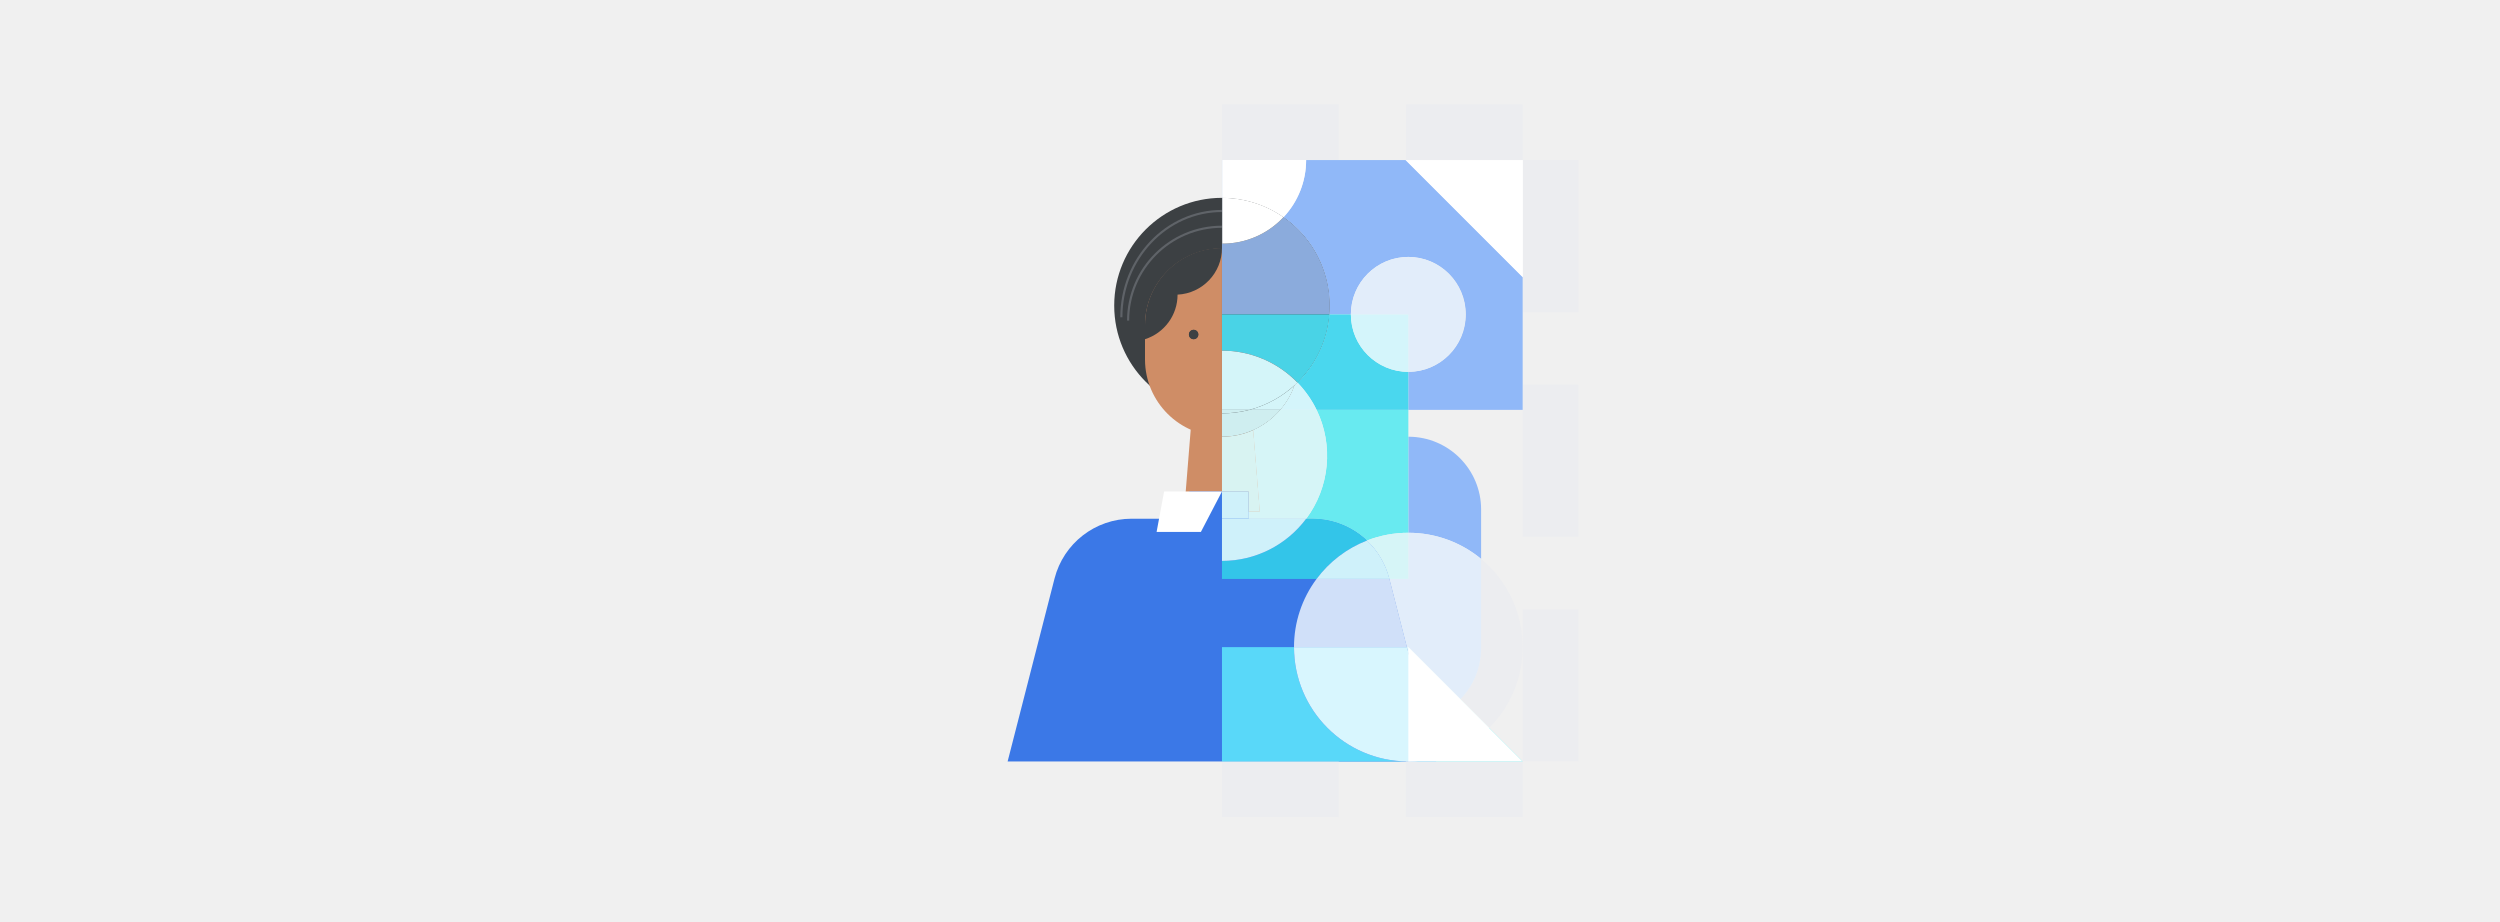
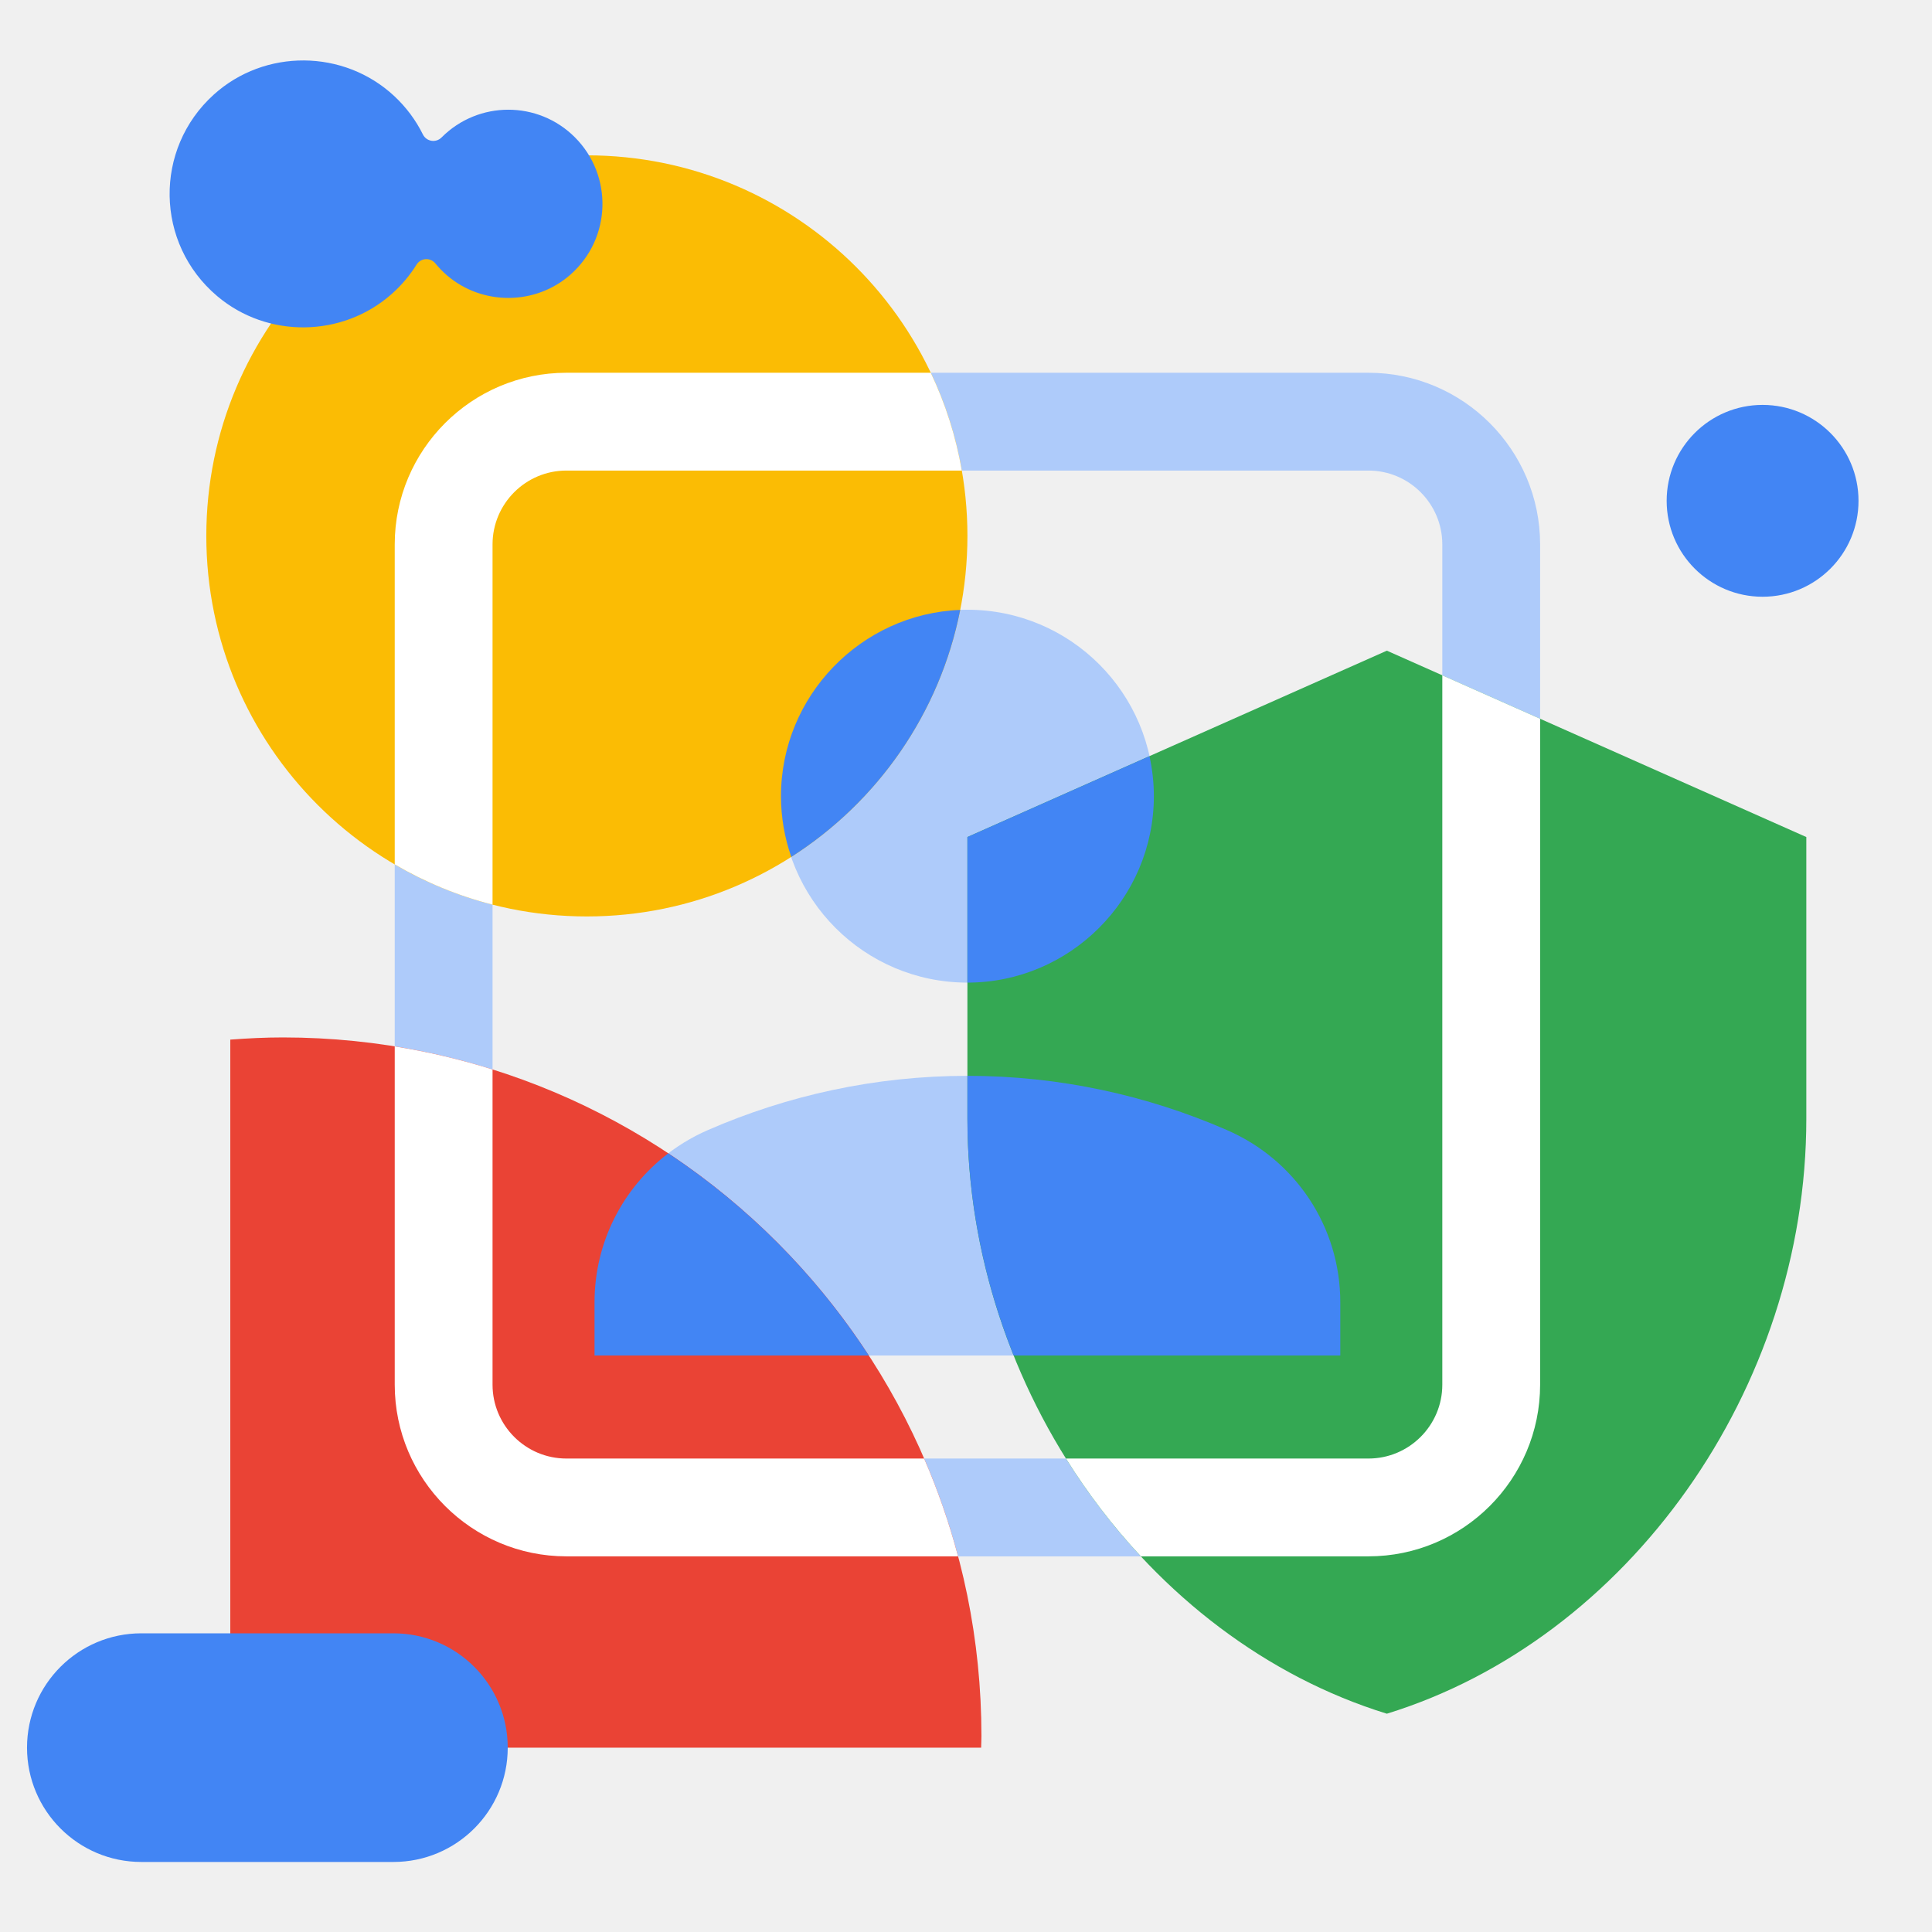
- <svg xmlns="http://www.w3.org/2000/svg" viewBox="0 0 1172 432">
-   <path d="M660.23 204.731v45.039a53.38 53.38 0 0 1 34.117 12.259v-23.182a34.116 34.116 0 0 0-34.116-34.116" fill="#90b8f8" />
-   <path fill="#cf8d66" d="M590.628 239.884h-35.527l4.234-52.49h27.057l4.236 52.49" />
-   <path fill="#3b78e7" d="M585.345 230.388h-27.806v25.909h27.806v-25.909" />
-   <path d="M530.487 243.172a37.281 37.281 0 0 0-36.111 28.018l-22 85.772h200.976l-22-85.772a37.281 37.281 0 0 0-36.112-28.018h-84.753" fill="#3b78e7" />
-   <path d="M623.386 143.27a50.522 50.522 0 1 1-50.522-50.522 50.522 50.522 0 0 1 50.522 50.522" fill="#3c4043" />
-   <path d="M529.36 150.3h-1a44.554 44.554 0 0 1 44.504-44.504v1A43.553 43.553 0 0 0 529.36 150.3z" fill="#5f6368" />
-   <path d="M526.19 148.723h-1c0-27.744 21.387-50.315 47.674-50.315v1c-25.736 0-46.674 22.123-46.674 49.315z" fill="#5f6368" />
-   <path d="M536.776 152.348a36.089 36.089 0 0 1 72.177 0v16.294a36.089 36.089 0 0 1-72.177 0v-16.294" fill="#cf8d66" />
-   <path d="M608.952 168.643v-16.295a36.088 36.088 0 0 0-36.088-36.089v88.472a36.088 36.088 0 0 0 36.088-36.088" fill="#3c4043" />
-   <path d="M572.864 92.748a50.522 50.522 0 0 1 0 101.043V92.748" fill="#3c4043" />
-   <path d="M572.864 116.26a36.089 36.089 0 0 0-36.089 36.088v6.67a21.897 21.897 0 0 0 15.269-20.869l-.001-.026a21.89 21.89 0 0 0 20.821-21.864z" fill="#3c4043" />
-   <path fill="#fff" d="M572.864 230.388h-27.118l-3.533 18.992h20.759l9.892-18.992z" />
-   <circle cx="559.57" cy="156.818" r="2.199" fill="#3c4043" />
-   <path d="M627.62 48.935h-54.756v26.102H573V75h39.31v.037h15.31V48.935m86.291 0h-54.755v26.102h54.755V48.935M627.62 356.963h-54.756v26.102h54.756v-26.102m86.207 0H659.07v26.102h54.757v-26.102m26.102-71.301h-26.102v71.301-.001.001h26.102v-71.301m0-105.312h-26.102v71.3h26.102v-71.3m.085-105.313h-26.103v71.301h26.103V75.037" fill="#ecedf0" />
-   <circle cx="559.57" cy="156.818" r="2.199" fill="#3c4043" />
-   <path d="M573 75.037h-.136v17.71H573v-17.71m85.948 0H612.31a39.081 39.081 0 0 1-10.582 26.762 50.461 50.461 0 0 1 21.658 41.47q0 2.078-.165 4.115h10.07a26.94 26.94 0 1 1 26.94 26.94v17.813h53.596v-62.221l-54.879-54.88" fill="#90b8f8" />
-   <path d="M572.864 92.748v54.636h50.357q.163-2.035.165-4.114a50.461 50.461 0 0 0-21.658-41.47 39.118 39.118 0 0 1-28.641 12.424l-.087-.003V92.748h-.136" fill="#8babdc" />
-   <path d="M660.23 192.137h-43.013a49.345 49.345 0 0 1-4.864 51.035h2.887a37.244 37.244 0 0 1 25.625 10.203 53.455 53.455 0 0 1 19.366-3.605v-57.633" fill="#68eaf0" />
-   <path d="M615.24 243.172h-2.887a49.22 49.22 0 0 1-39.489 19.786v8.44h44.344a53.754 53.754 0 0 1 23.657-18.023 37.244 37.244 0 0 0-25.625-10.203" fill="#33c5e9" />
-   <path d="M633.291 147.384h-10.07a50.365 50.365 0 0 1-14.983 31.956 49.39 49.39 0 0 1 8.979 12.796h43.014v-17.813a26.94 26.94 0 0 1-26.94-26.94" fill="#4ad7ee" />
-   <path d="M623.22 147.384h-50.356v16.992a49.149 49.149 0 0 1 35.374 14.964 50.365 50.365 0 0 0 14.983-31.957" fill="#49d3e6" />
-   <path d="M659.89 356.962h-87.026 87.129-.103" fill="#59e8ee" />
-   <path d="M606.634 303.366h-33.77v53.596h87.026a53.597 53.597 0 0 1-53.256-53.595" fill="#59d8f9" />
-   <path d="M698.13 341.265a53.521 53.521 0 0 1-25.168 14.177l.39 1.52h-12.883 53.358l-15.698-15.698" fill="#59e8ee" />
-   <path d="M672.962 355.442a53.717 53.717 0 0 1-12.391 1.52h12.78l-.39-1.52" fill="#59d8f9" />
-   <path fill="#fff" d="M713.911 75.037h-.084v54.879l.084.084V75.037m-.084 0h-54.879l54.879 54.879V75.037" />
-   <path d="M694.347 262.028v41.92a34.008 34.008 0 0 1-9.704 23.83l13.486 13.487a53.428 53.428 0 0 0 15.698-37.899 53.486 53.486 0 0 0-19.48-41.338" fill="#ecedf0" />
-   <path d="M660.23 249.77v21.628h-8.825l8.2 31.969h.626l24.413 24.412a34.008 34.008 0 0 0 9.703-23.831v-41.92a53.38 53.38 0 0 0-34.116-12.258" fill="#e2edfa" />
-   <path d="M651.405 271.398h-34.197a53.365 53.365 0 0 0-10.574 31.968h52.97l-8.2-31.968" fill="#d0e0f9" />
-   <path d="M660.469 356.962h-.476l.238.001h.238" fill="#ecedf0" />
-   <path d="M660.23 249.77a53.455 53.455 0 0 0-19.365 3.605 37.206 37.206 0 0 1 10.487 17.815l.053.207h8.826V249.77" fill="#d6f5f7" />
-   <path fill="#d4f5fb" d="M660.231 249.77v21.627h-8.826v.001h8.826V249.77" />
-   <path d="M640.865 253.375a53.754 53.754 0 0 0-23.657 18.023h34.197l-.053-.207a37.206 37.206 0 0 0-10.486-17.816" fill="#cff1fa" />
-   <path d="M660.57 356.962h-.68.682m24.073-29.183a34.068 34.068 0 0 1-16.383 9.334l4.701 18.329a53.521 53.521 0 0 0 25.168-14.177l-13.486-13.486" fill="#d3f6f9" />
-   <path d="M660.23 303.366h-.626l8.656 33.747a34.068 34.068 0 0 0 16.383-9.334l-24.412-24.413" fill="#e2f9fd" />
-   <path d="M659.605 303.366h-52.971a53.597 53.597 0 0 0 53.256 53.596h.68a53.717 53.717 0 0 0 12.39-1.52l-4.7-18.329-8.656-33.747" fill="#d8f6fe" />
-   <path d="M617.217 192.137h-16.958a36.203 36.203 0 0 1-12.719 9.485l3.088 38.262h-5.283v3.288h27.008a49.345 49.345 0 0 0 4.864-51.035" fill="#d6f5f7" />
-   <path d="M587.54 201.622a35.96 35.96 0 0 1-14.676 3.11v25.656h12.481v9.496h5.283l-3.088-38.262" fill="#d8f3f2" />
-   <path fill="#cff1fa" d="M585.345 230.388h-12.481v12.784h12.481v-12.784" />
-   <path d="M612.353 243.172h-39.489v19.786a49.22 49.22 0 0 0 39.489-19.786" fill="#cff1fa" />
-   <path d="M600.259 192.137a36.007 36.007 0 0 1-27.395 12.594 36.004 36.004 0 0 0 27.395-12.594" fill="#d8f3f2" />
-   <path d="M600.258 192.137h-14.521a50.604 50.604 0 0 1-12.873 1.654v10.94a36.007 36.007 0 0 0 27.394-12.594" fill="#cfeef0" />
-   <path d="M585.737 192.137h-12.873v1.654a50.604 50.604 0 0 0 12.873-1.654" fill="#cfeef0" />
-   <path d="M608.238 179.34q-.64.628-1.304 1.235a36.056 36.056 0 0 1-6.675 11.561h16.958a49.39 49.39 0 0 0-8.979-12.796" fill="#d4f5fb" />
-   <path d="M606.934 180.576h-.002a36.049 36.049 0 0 1-6.674 11.56h.001a36.056 36.056 0 0 0 6.675-11.56" fill="#daf7fa" />
-   <path d="M606.932 180.577a50.422 50.422 0 0 1-21.195 11.56h14.521a36.049 36.049 0 0 0 6.674-11.56" fill="#d4f5f9" />
-   <path d="M572.864 164.376v27.76h12.873a50.422 50.422 0 0 0 21.195-11.56h.002q.662-.606 1.304-1.236a49.149 49.149 0 0 0-35.374-14.965" fill="#d4f5f9" />
-   <path d="M660.23 120.445a26.94 26.94 0 0 0-26.94 26.939h26.94v26.94a26.94 26.94 0 0 0 0-53.879" fill="#e2edfa" />
-   <path d="M660.23 147.384h-26.94a26.94 26.94 0 0 0 26.94 26.94v-26.94" fill="#d4f5fb" />
-   <path d="M612.31 75H573v.037h39.31V75m0 .037H573v17.71a50.299 50.299 0 0 1 28.728 9.052 39.081 39.081 0 0 0 10.583-26.762" fill="#fff" />
-   <path d="M573 92.748v21.473l.087.002a39.118 39.118 0 0 0 28.64-12.424A50.299 50.299 0 0 0 573 92.748m87.23 210.618l53.597 53.597H660.23v-53.597z" fill="#fff" />
+ <svg xmlns="http://www.w3.org/2000/svg" viewBox="0 0 800 800">
+   <path fill="#AECBFA" d="M566.64,644.45h-332.1c-39.2,0-71.09-31.89-71.09-71.09V225.44c0-39.2,31.89-71.09,71.09-71.09h332.1 c39.2,0,71.09,31.89,71.09,71.09v347.91C637.73,612.56,605.84,644.45,566.64,644.45z M234.54,194.85 c-16.87,0-30.59,13.72-30.59,30.59v347.91c0,16.87,13.72,30.59,30.59,30.59h332.1c16.87,0,30.59-13.72,30.59-30.59V225.44 c0-16.87-13.72-30.59-30.59-30.59H234.54z" />
+   <circle fill="#AECBFA" cx="400.59" cy="329.68" r="77.2" />
+   <path fill="#AECBFA" d="M554.99,539.28c0-31.27-18.53-59.06-47.09-71.41c-32.81-14.28-69.1-22.39-107.31-22.39 s-74.5,8.11-107.31,22.39c-28.56,12.35-47.09,40.14-47.09,71.41v22H555v-22H554.99z" />
+   <circle fill="#FBBC04" cx="243.01" cy="221.9" r="157.58" />
+   <path fill="#EA4335" d="M117.14,429.58c-7.33,0-14.58,0.36-21.78,0.9v293.18h310.91c0.03-1.61,0.12-3.21,0.12-4.83 C406.4,559.08,276.89,429.58,117.14,429.58z" />
+   <path fill="#34A853" d="M574.27,269.43l173.69,77.17v116.62c0,112.15-73.94,215.62-173.69,246.39 c-99.75-30.77-173.69-134.23-173.69-246.39V346.59L574.27,269.43z" />
+   <path fill="#4285F4" d="M554.99,539.28v22H419.75c-12.31-30.69-19.16-63.98-19.16-98.07v-17.73c38.21,0,74.5,8.11,107.31,22.39 C536.46,480.22,554.99,508.01,554.99,539.28z M397.6,252.55c-41.09,1.59-74.21,35.67-74.21,77.12c0,8.8,1.51,17.26,4.26,25.16 C363.27,332.11,389.14,295.46,397.6,252.55z M400.59,406.88c42.46,0,77.2-34.74,77.2-77.2c0-5.69-0.64-11.23-1.82-16.57 l-75.38,33.49L400.59,406.88L400.59,406.88z M276.72,477.57c-18.96,14.46-30.54,37-30.54,61.71v22h113.56 C338.09,528.02,309.79,499.49,276.72,477.57z" />
+   <g>
+     <path fill="#FFFFFF" d="M597.23,279.63v293.73c0,16.87-13.72,30.59-30.59,30.59H441.4c9.08,14.54,19.48,28.13,31.02,40.5h94.22 c39.2,0,71.09-31.89,71.09-71.09V297.62L597.23,279.63z" />
+     <path fill="#FFFFFF" d="M203.95,374.59V225.44c0-16.87,13.72-30.59,30.59-30.59h163.73c-2.46-14.25-6.84-27.84-12.86-40.5H234.54 c-39.2,0-71.09,31.89-71.09,71.09v132.49C175.95,365.26,189.55,370.92,203.95,374.59z" />
+     <path fill="#FFFFFF" d="M382.66,603.95H234.54c-16.87,0-30.59-13.72-30.59-30.59V442.84c-13.12-4.12-26.65-7.32-40.5-9.55v140.07 c0,39.2,31.89,71.09,71.09,71.09h162.18C393.02,630.51,388.31,616.98,382.66,603.95z" />
+   </g>
+   <circle fill="#4285F4" cx="729.85" cy="207.38" r="39.72" />
+   <path fill="#4285F4" d="M162.16,121.76c4.13-3.65,7.57-7.77,10.33-12.19c1.75-2.81,5.69-3.05,7.79-0.49 c1.44,1.76,3.05,3.42,4.84,4.96c14.63,12.56,36.67,12.42,51.12-0.35c17.01-15.03,17.61-41.03,1.81-56.84 c-15.23-15.23-39.91-15.23-55.14,0c-0.02,0.02-0.04,0.04-0.06,0.06c-2.36,2.36-6.26,1.73-7.75-1.26 c-2.88-5.81-6.84-11.21-11.89-15.91c-20.86-19.4-53.62-19.65-74.73-0.53c-24.8,22.46-24.32,61.58,1.44,83.39 C110.71,140.21,141.75,139.81,162.16,121.76z" />
+   <path fill="#4285F4" d="M162.9,771H58.53c-26.15,0-47.34-21.2-47.34-47.34l0,0c0-26.15,21.2-47.34,47.34-47.34H162.9 c26.15,0,47.34,21.2,47.34,47.34l0,0C210.25,749.81,189.05,771,162.9,771z" />
</svg>
